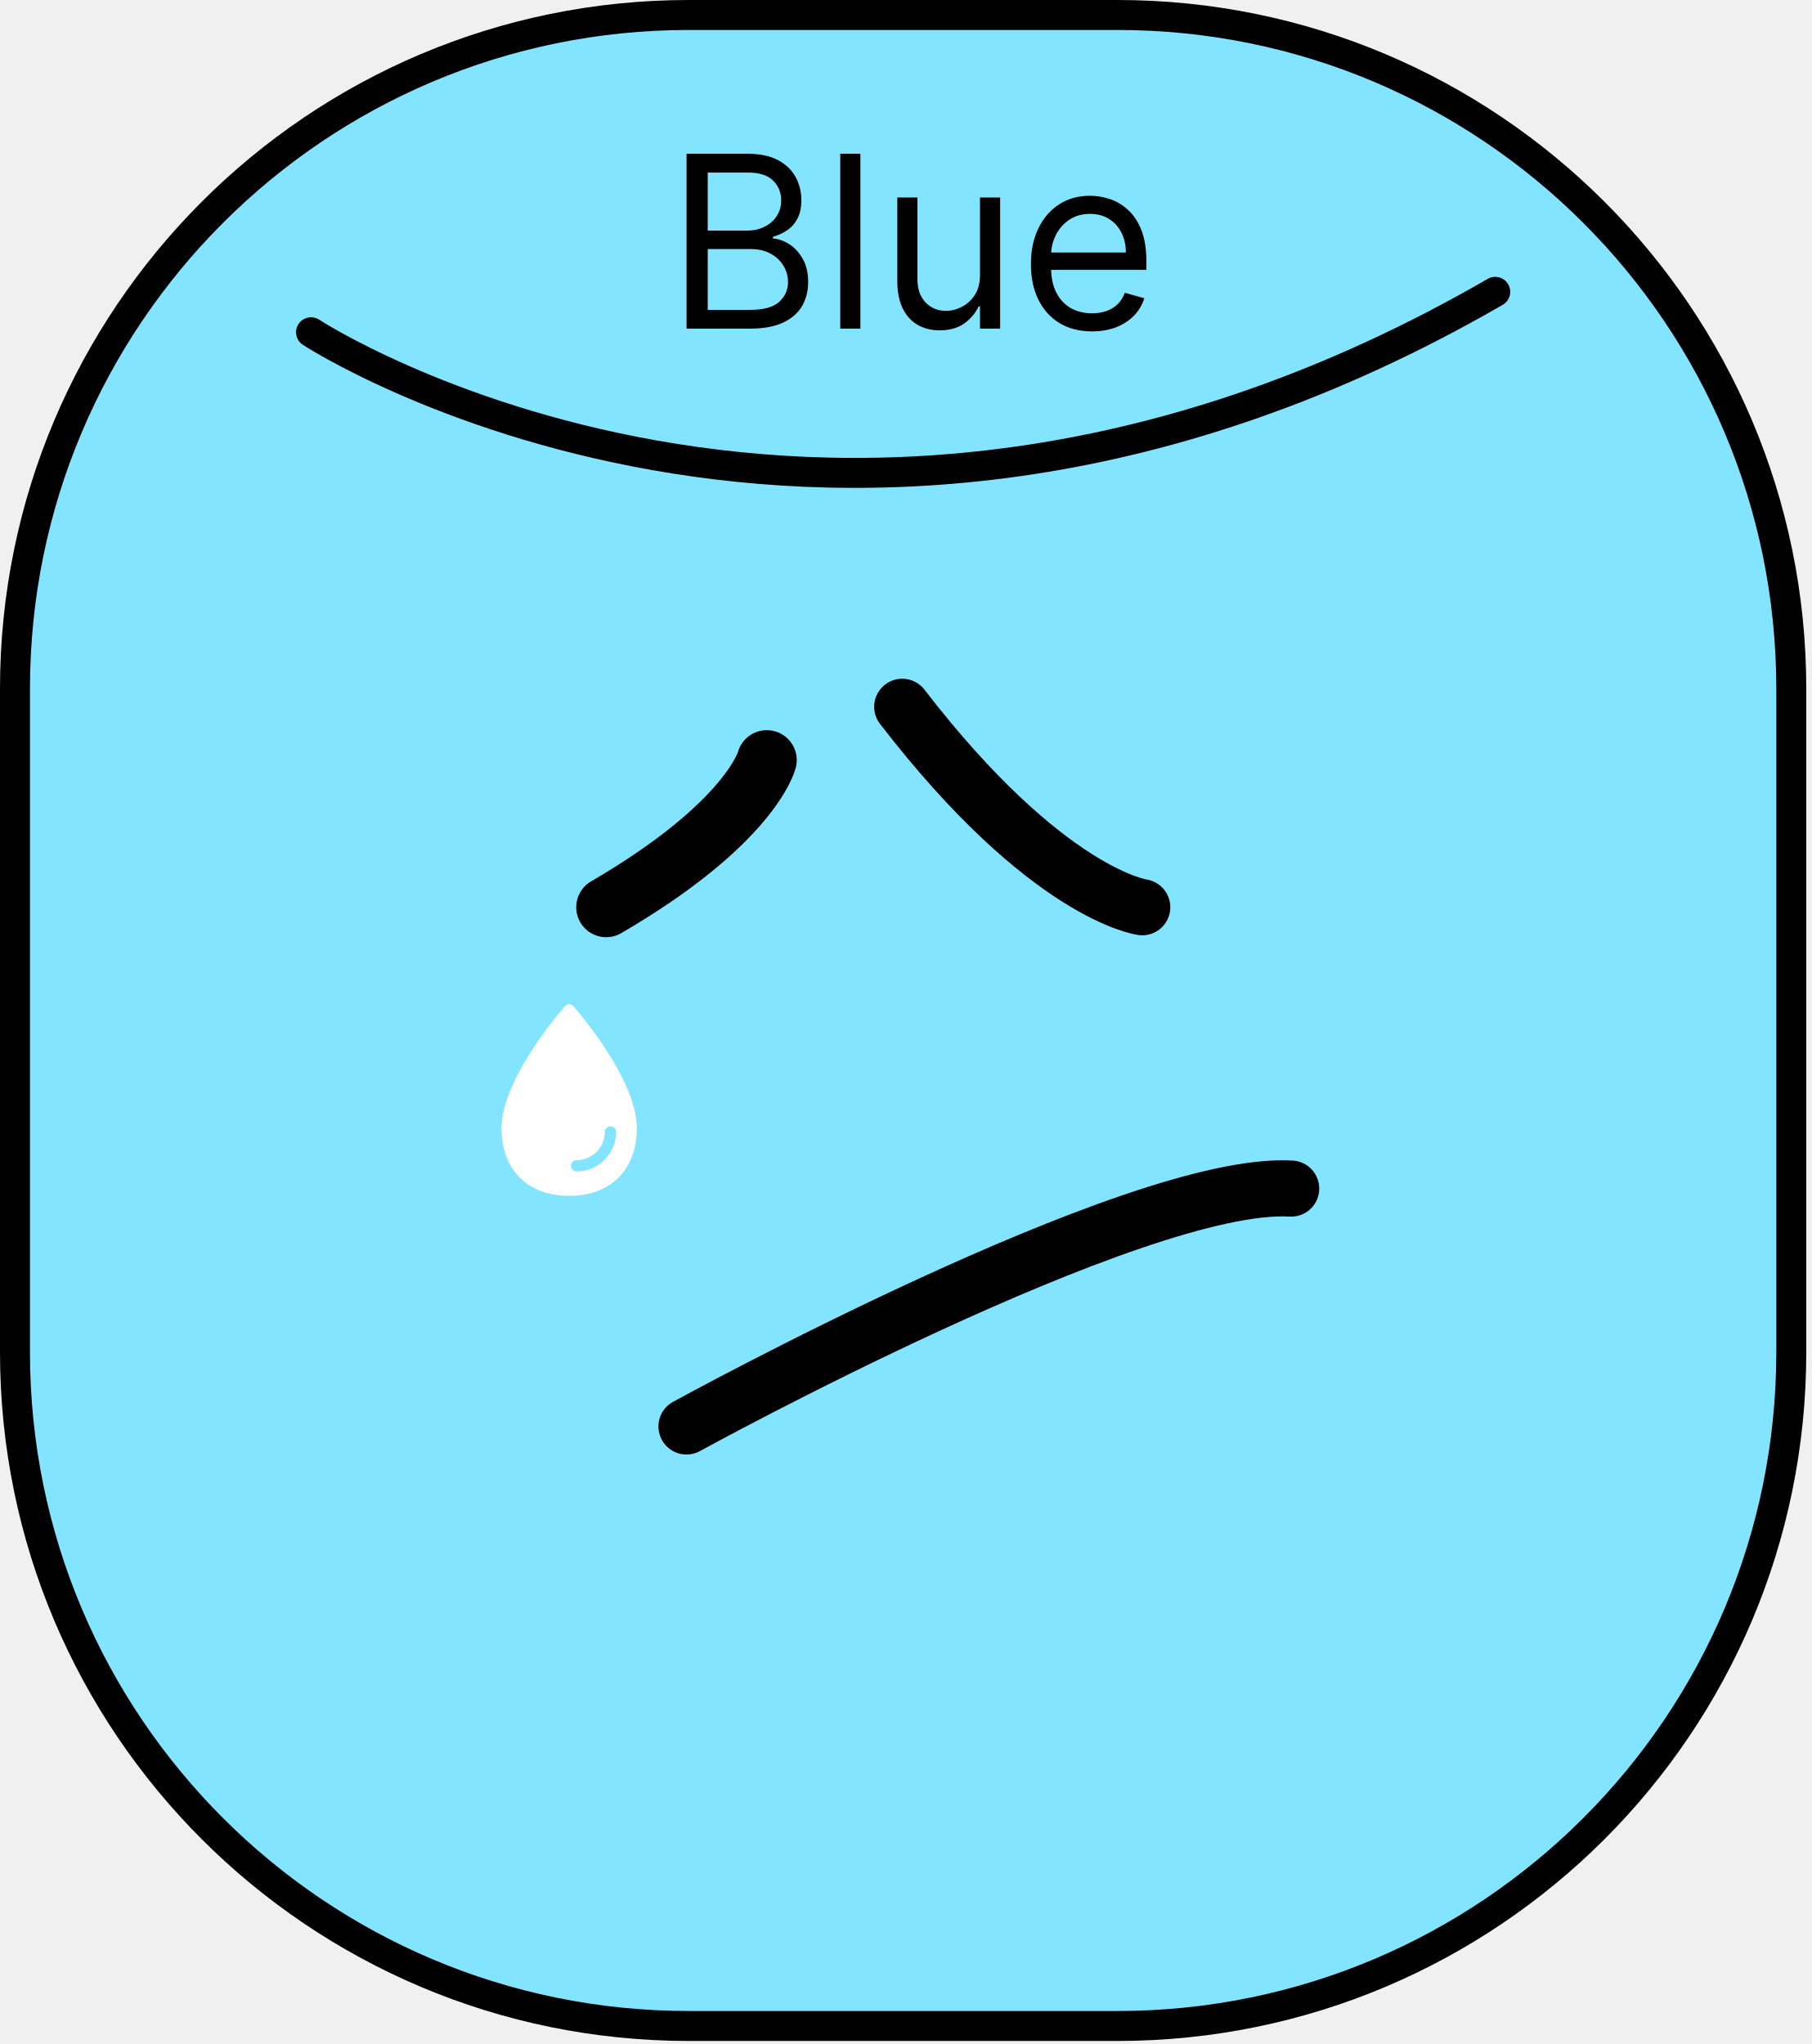
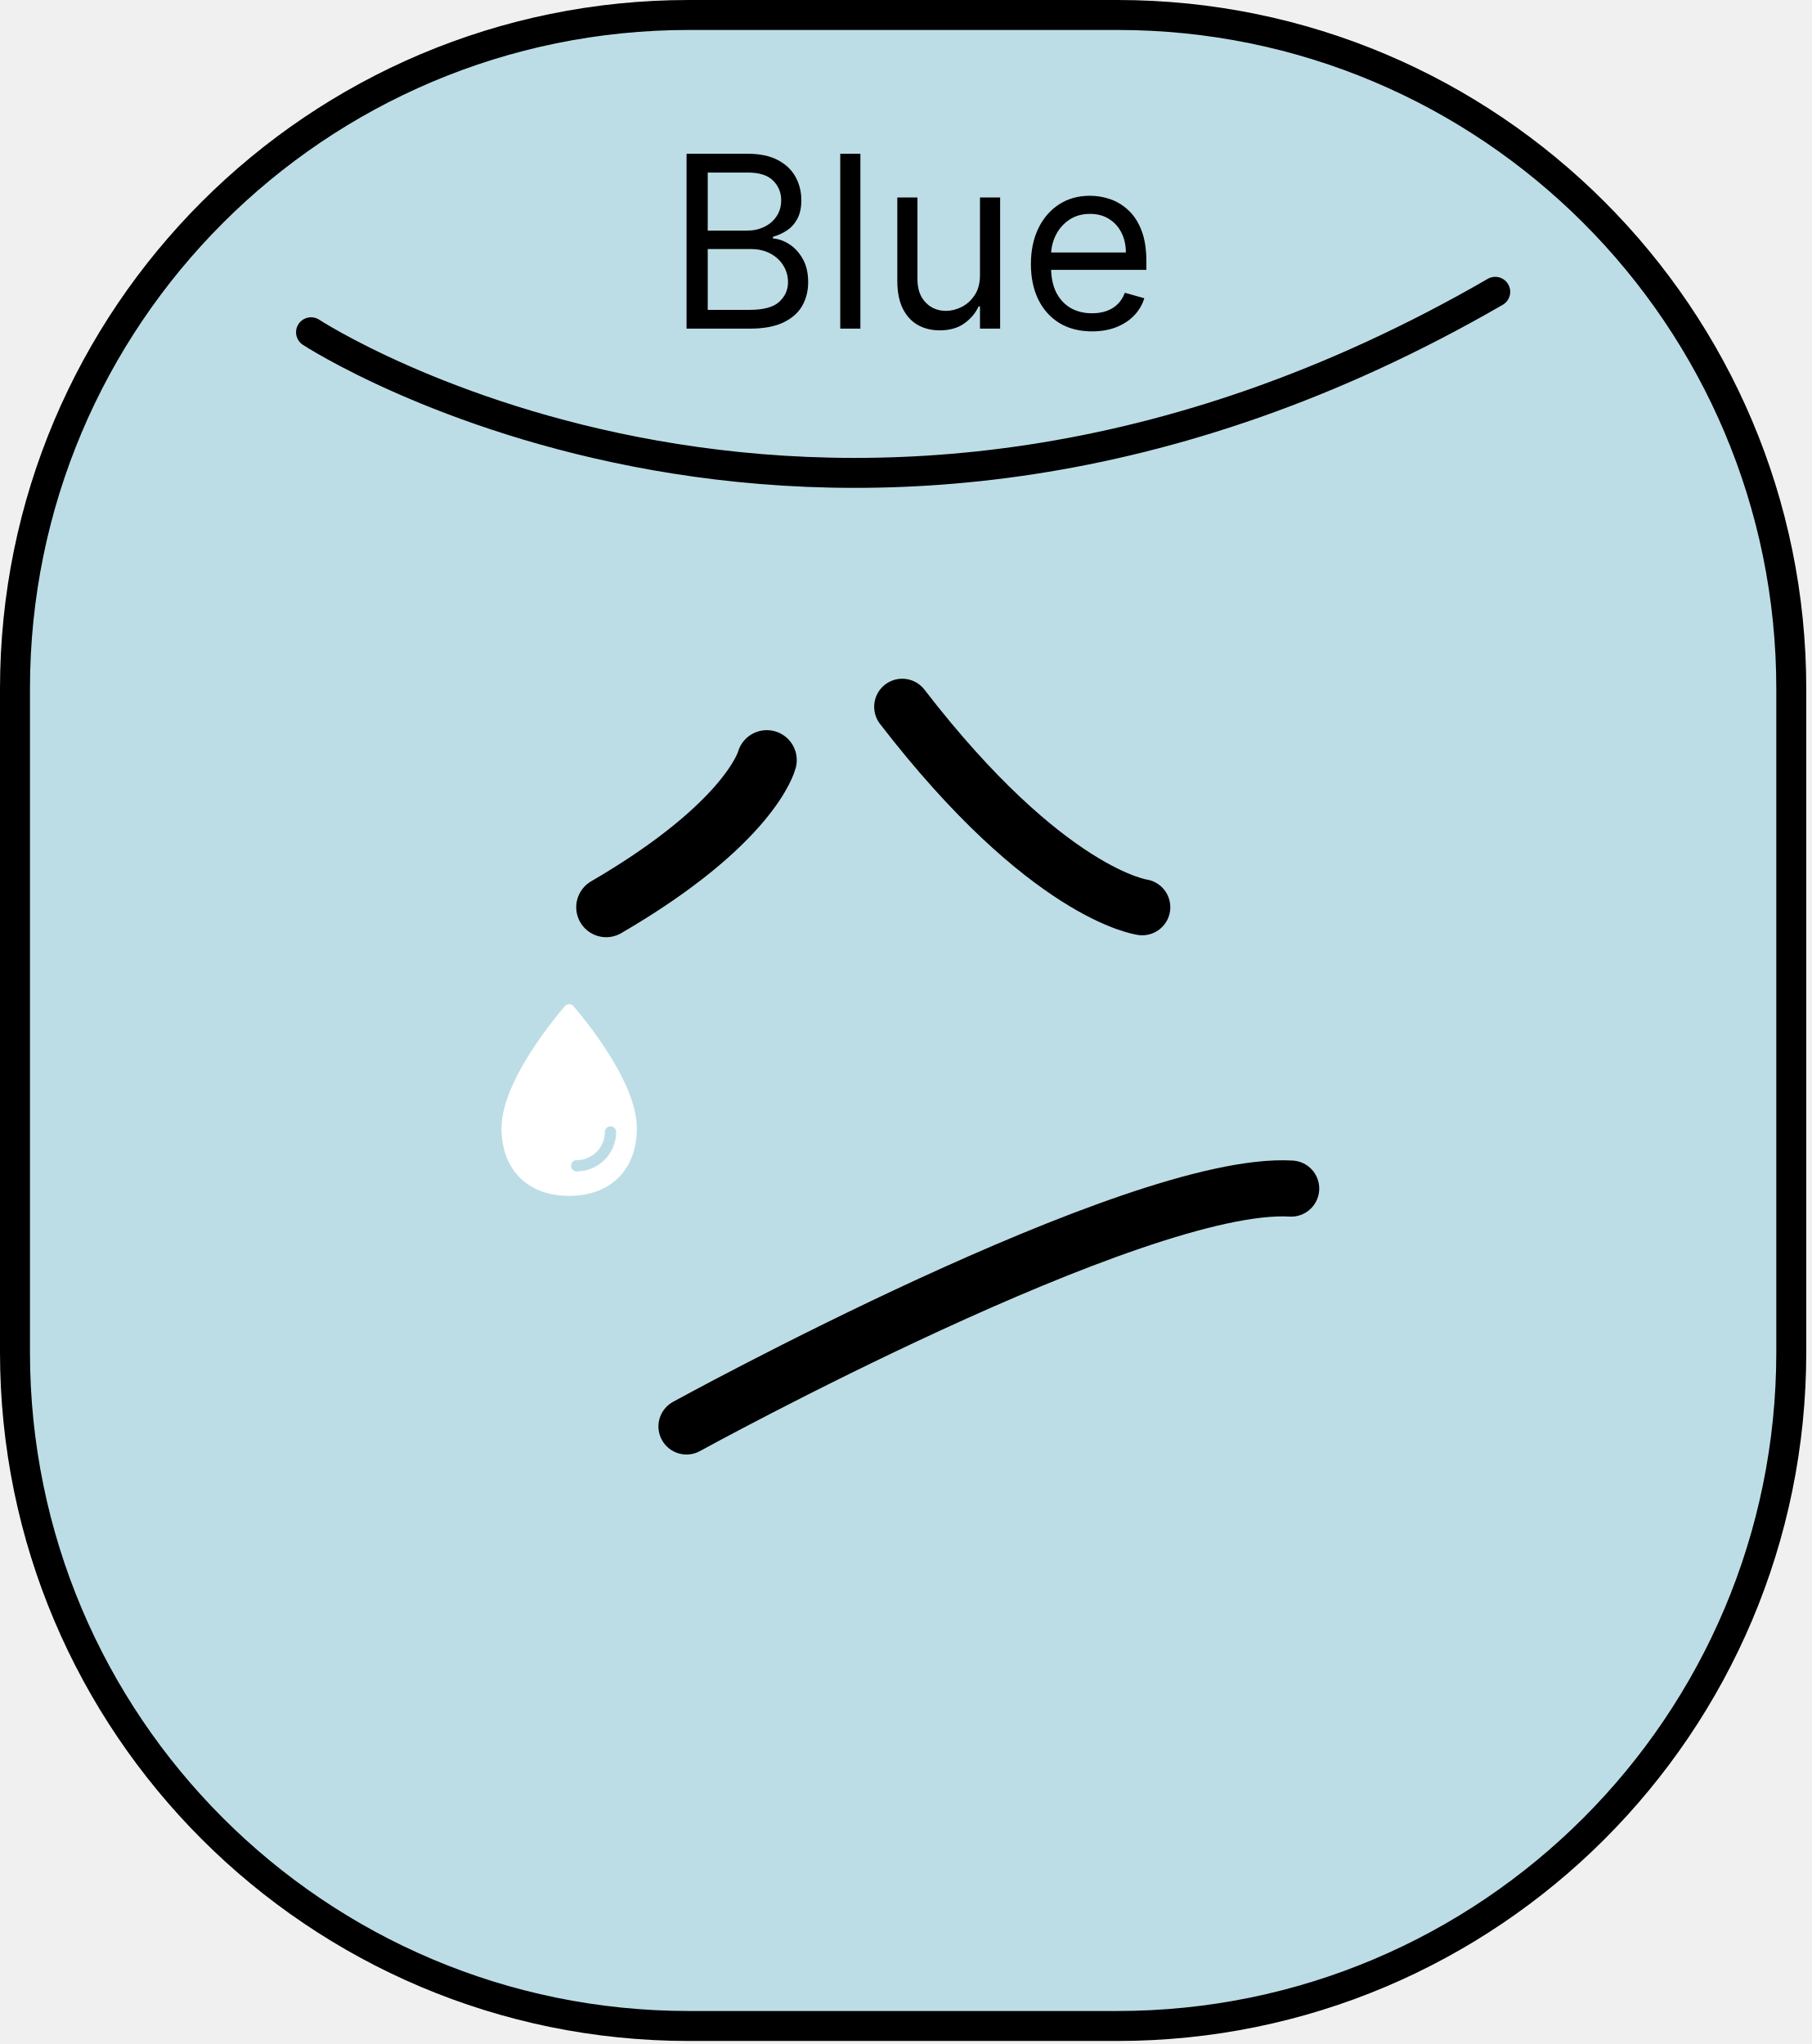
<svg xmlns="http://www.w3.org/2000/svg" width="226" height="255" viewBox="0 0 226 255" fill="none">
-   <g clip-path="url(#clip0_289_515)">
-     <path d="M139.384 1.869H85.933C39.506 1.869 1.869 39.505 1.869 85.933V168.688C1.869 215.115 39.506 252.752 85.933 252.752H139.384C185.811 252.752 223.448 215.115 223.448 168.688V85.933C223.448 39.505 185.811 1.869 139.384 1.869Z" fill="#82E4FF" stroke="black" stroke-width="3.738" stroke-miterlimit="10" />
+   <g clip-path="url(#clip0_359_623)">
+     <path d="M139.384 1.869H85.933C39.505 1.869 1.869 39.505 1.869 85.933V168.688C1.869 215.115 39.505 252.752 85.933 252.752H139.384C185.811 252.752 223.448 215.115 223.448 168.688V85.933C223.448 39.505 185.811 1.869 139.384 1.869Z" fill="#BDDDE6" stroke="black" stroke-width="3.738" stroke-miterlimit="10" />
    <path d="M38.799 41.452C38.799 41.452 104.024 84.101 186.518 36.406" stroke="black" stroke-width="3.738" stroke-miterlimit="10" stroke-linecap="round" />
    <path d="M85.634 177.958C85.634 177.958 141.664 147.159 161.063 148.28" stroke="black" stroke-width="7" stroke-miterlimit="10" stroke-linecap="round" />
    <path d="M95.651 94.829C95.651 94.829 93.708 102.641 75.617 113.182" stroke="black" stroke-width="7.476" stroke-miterlimit="10" stroke-linecap="round" />
    <path d="M142.486 113.181C142.486 113.181 130.638 111.649 112.546 88.175" stroke="black" stroke-width="7" stroke-miterlimit="10" stroke-linecap="round" />
    <path d="M71.534 125.523C71.468 125.446 71.386 125.384 71.294 125.341C71.202 125.299 71.102 125.277 71 125.277C70.899 125.277 70.799 125.299 70.706 125.341C70.614 125.384 70.532 125.446 70.466 125.523C68.611 127.692 62.562 135.194 62.562 140.75C62.562 145.928 65.823 149.188 71 149.188C76.177 149.188 79.438 145.928 79.438 140.75C79.438 135.194 73.389 127.692 71.534 125.523ZM71.938 146.141C71.825 146.141 71.714 146.114 71.614 146.062C71.514 146.011 71.427 145.936 71.362 145.844C71.297 145.752 71.255 145.646 71.24 145.534C71.224 145.423 71.236 145.309 71.273 145.203C71.321 145.065 71.411 144.945 71.531 144.861C71.651 144.776 71.795 144.732 71.942 144.734C72.872 144.732 73.764 144.362 74.422 143.704C75.081 143.046 75.451 142.154 75.453 141.223C75.451 141.076 75.495 140.933 75.579 140.813C75.663 140.693 75.783 140.602 75.922 140.554C76.028 140.517 76.142 140.505 76.253 140.521C76.365 140.536 76.471 140.578 76.563 140.644C76.655 140.709 76.73 140.795 76.781 140.895C76.833 140.995 76.86 141.106 76.859 141.219C76.858 142.524 76.339 143.775 75.416 144.698C74.493 145.62 73.242 146.139 71.938 146.141Z" fill="white" />
    <path d="M85.642 41V19.182H93.27C94.79 19.182 96.043 19.445 97.031 19.97C98.018 20.489 98.753 21.188 99.236 22.069C99.719 22.942 99.96 23.912 99.96 24.977C99.96 25.915 99.793 26.689 99.46 27.3C99.133 27.91 98.7 28.393 98.16 28.749C97.627 29.104 97.048 29.366 96.423 29.537V29.75C97.091 29.793 97.762 30.027 98.437 30.453C99.112 30.879 99.676 31.49 100.131 32.285C100.585 33.081 100.812 34.054 100.812 35.205C100.812 36.298 100.564 37.282 100.067 38.156C99.57 39.029 98.785 39.722 97.712 40.233C96.64 40.744 95.244 41 93.526 41H85.642ZM88.284 38.656H93.526C95.251 38.656 96.477 38.322 97.201 37.655C97.933 36.98 98.298 36.163 98.298 35.205C98.298 34.466 98.11 33.784 97.734 33.159C97.357 32.527 96.821 32.023 96.125 31.646C95.429 31.263 94.605 31.071 93.653 31.071H88.284V38.656ZM88.284 28.77H93.185C93.98 28.77 94.697 28.614 95.337 28.301C95.983 27.989 96.494 27.548 96.871 26.98C97.254 26.412 97.446 25.744 97.446 24.977C97.446 24.018 97.112 23.205 96.445 22.538C95.777 21.863 94.719 21.526 93.27 21.526H88.284V28.77ZM107.327 19.182V41H104.813V19.182H107.327ZM122.244 34.31V24.636H124.759V41H122.244V38.23H122.074C121.691 39.061 121.094 39.768 120.284 40.35C119.475 40.925 118.452 41.213 117.216 41.213C116.193 41.213 115.284 40.989 114.489 40.542C113.693 40.087 113.068 39.406 112.614 38.496C112.159 37.58 111.932 36.426 111.932 35.034V24.636H114.446V34.864C114.446 36.057 114.78 37.008 115.448 37.719C116.122 38.429 116.982 38.784 118.026 38.784C118.651 38.784 119.286 38.624 119.933 38.305C120.586 37.985 121.133 37.495 121.573 36.834C122.021 36.174 122.244 35.332 122.244 34.31ZM136.224 41.341C134.648 41.341 133.288 40.993 132.144 40.297C131.008 39.594 130.131 38.614 129.513 37.356C128.902 36.092 128.597 34.622 128.597 32.946C128.597 31.27 128.902 29.793 129.513 28.514C130.131 27.229 130.99 26.227 132.091 25.51C133.199 24.785 134.491 24.423 135.969 24.423C136.821 24.423 137.663 24.565 138.494 24.849C139.325 25.134 140.081 25.595 140.763 26.234C141.445 26.866 141.988 27.704 142.393 28.749C142.798 29.793 143 31.078 143 32.605V33.67H130.386V31.497H140.443C140.443 30.574 140.259 29.75 139.889 29.026C139.527 28.301 139.009 27.729 138.334 27.31C137.666 26.891 136.878 26.682 135.969 26.682C134.967 26.682 134.101 26.93 133.369 27.428C132.645 27.918 132.087 28.557 131.697 29.345C131.306 30.134 131.111 30.979 131.111 31.881V33.33C131.111 34.565 131.324 35.613 131.75 36.472C132.183 37.325 132.783 37.974 133.55 38.422C134.317 38.862 135.209 39.082 136.224 39.082C136.885 39.082 137.482 38.99 138.014 38.805C138.554 38.614 139.019 38.33 139.41 37.953C139.8 37.57 140.102 37.094 140.315 36.526L142.744 37.207C142.489 38.031 142.059 38.756 141.455 39.381C140.852 39.999 140.106 40.481 139.218 40.83C138.33 41.17 137.332 41.341 136.224 41.341Z" fill="black" />
  </g>
  <defs>
-     <clipPath id="clip0_289_515">
+     <clipPath id="clip0_359_623">
      <rect width="225.317" height="254.621" fill="white" />
    </clipPath>
  </defs>
</svg>
